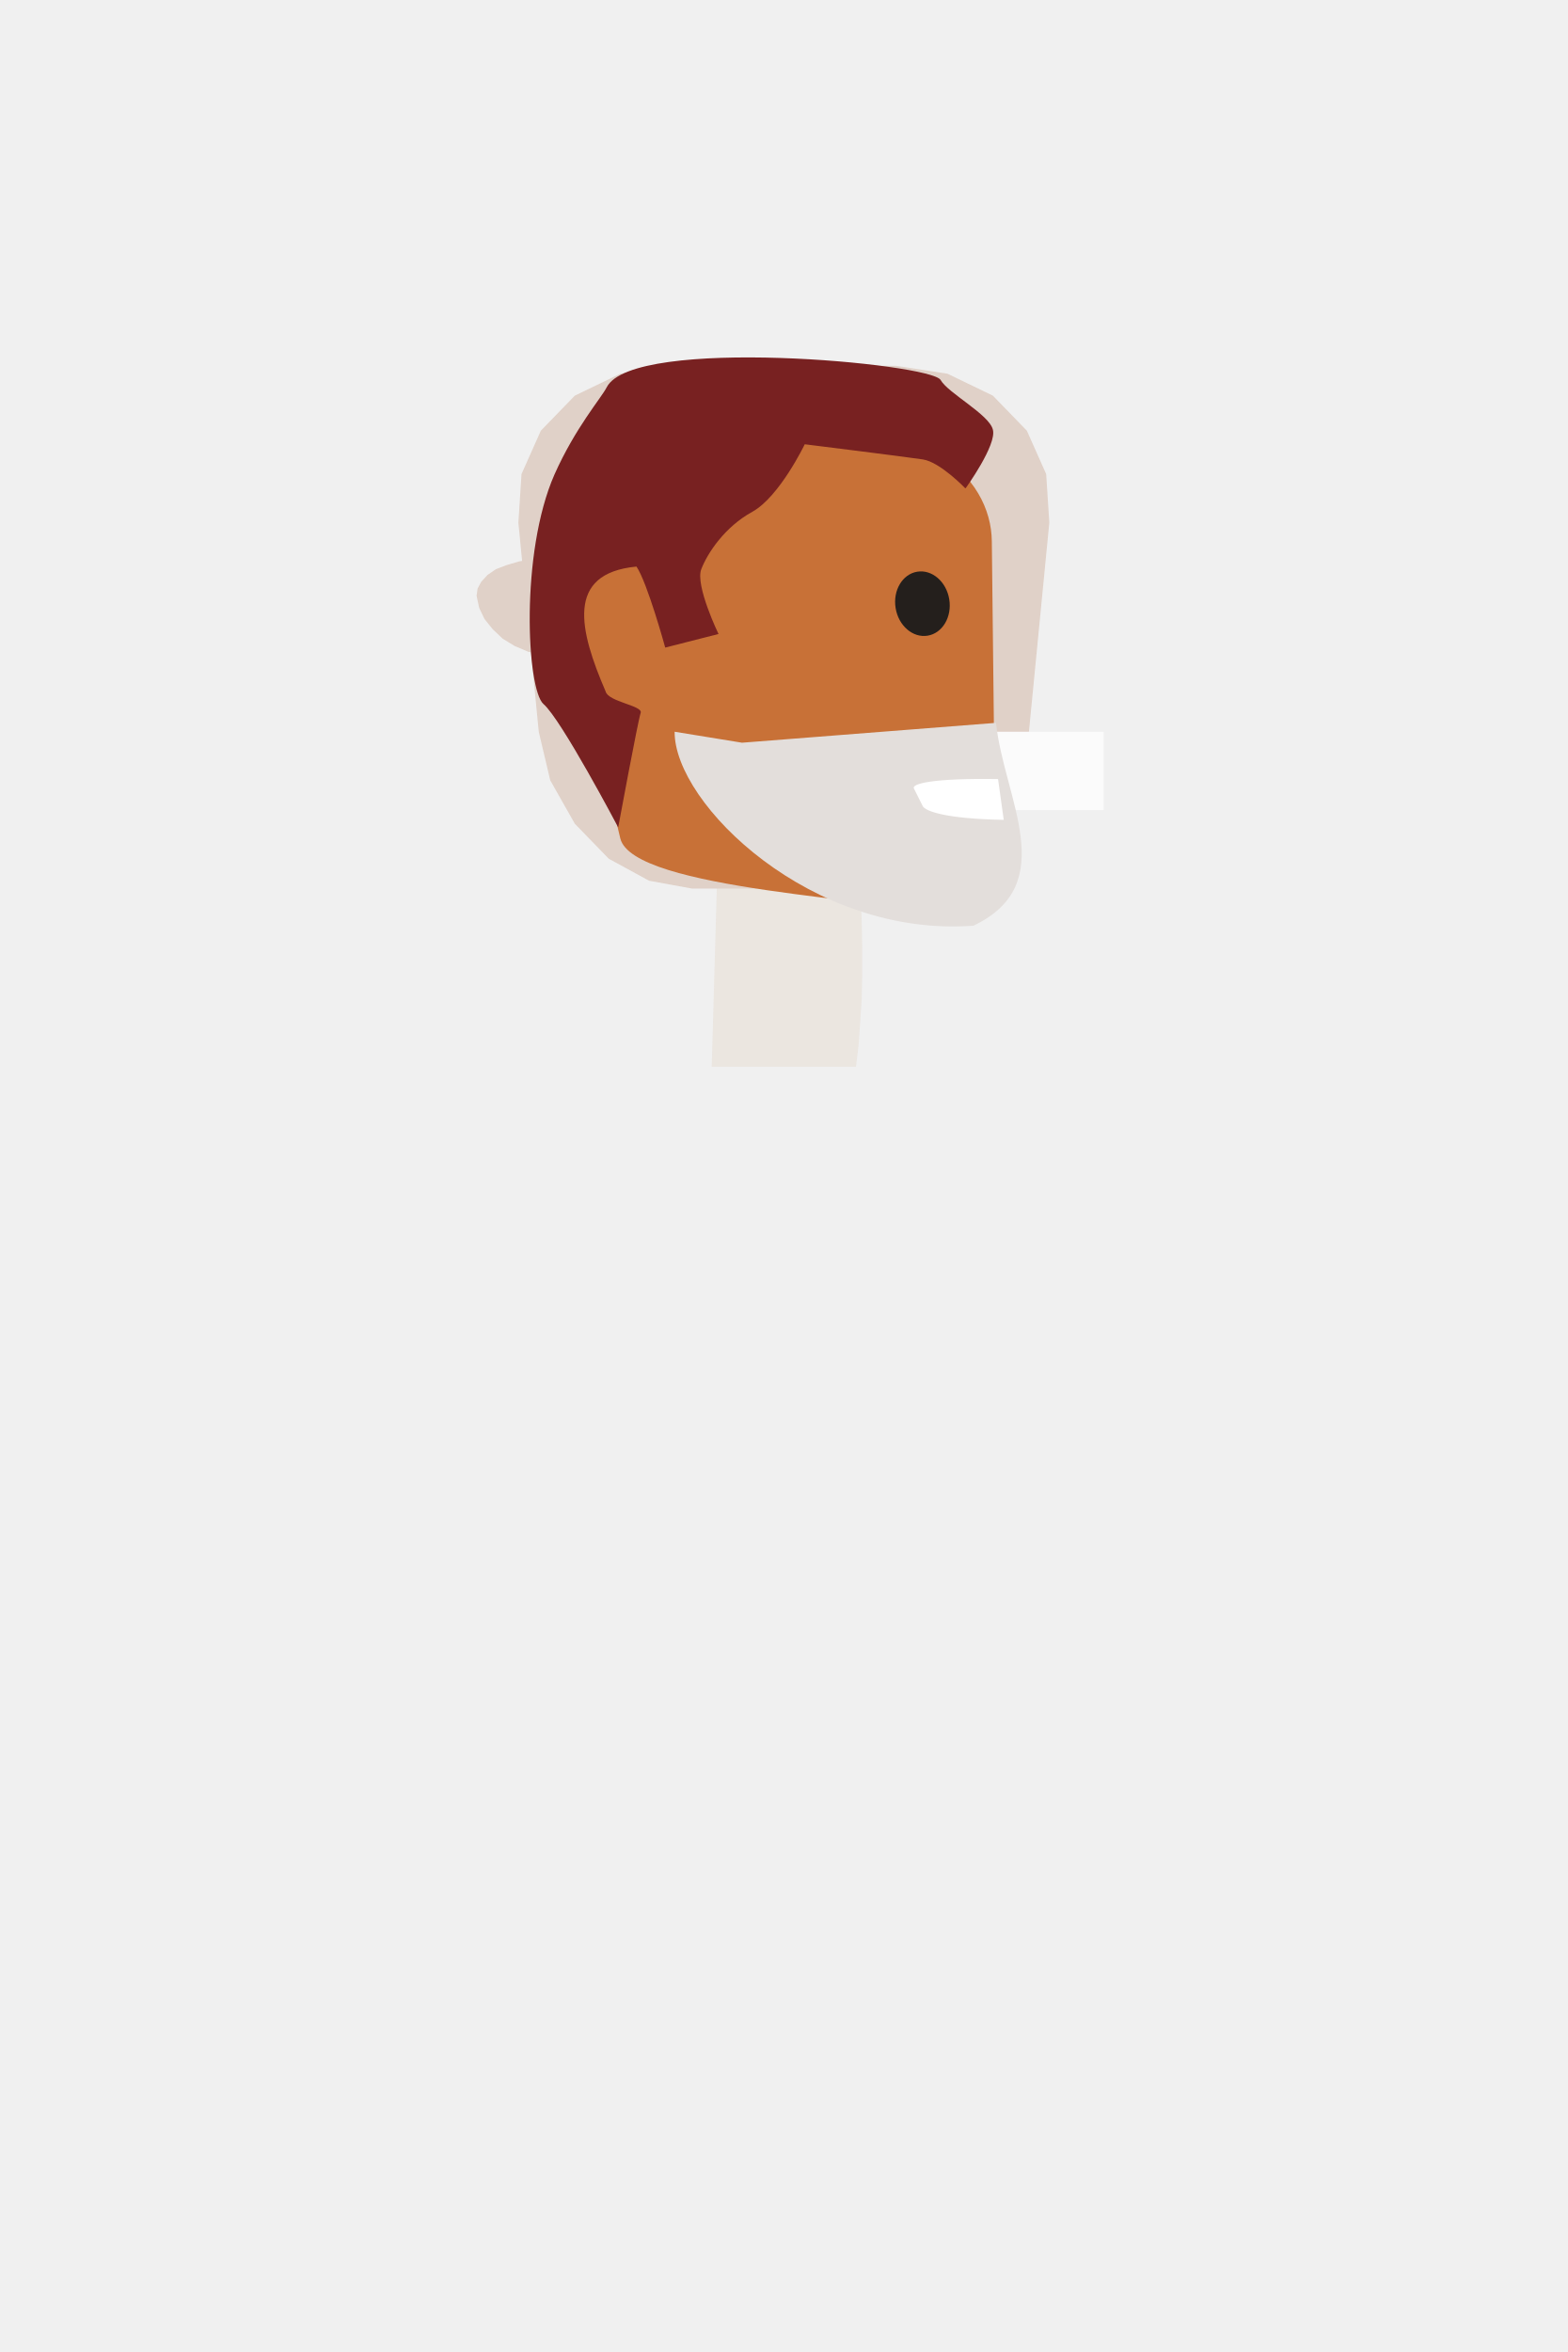
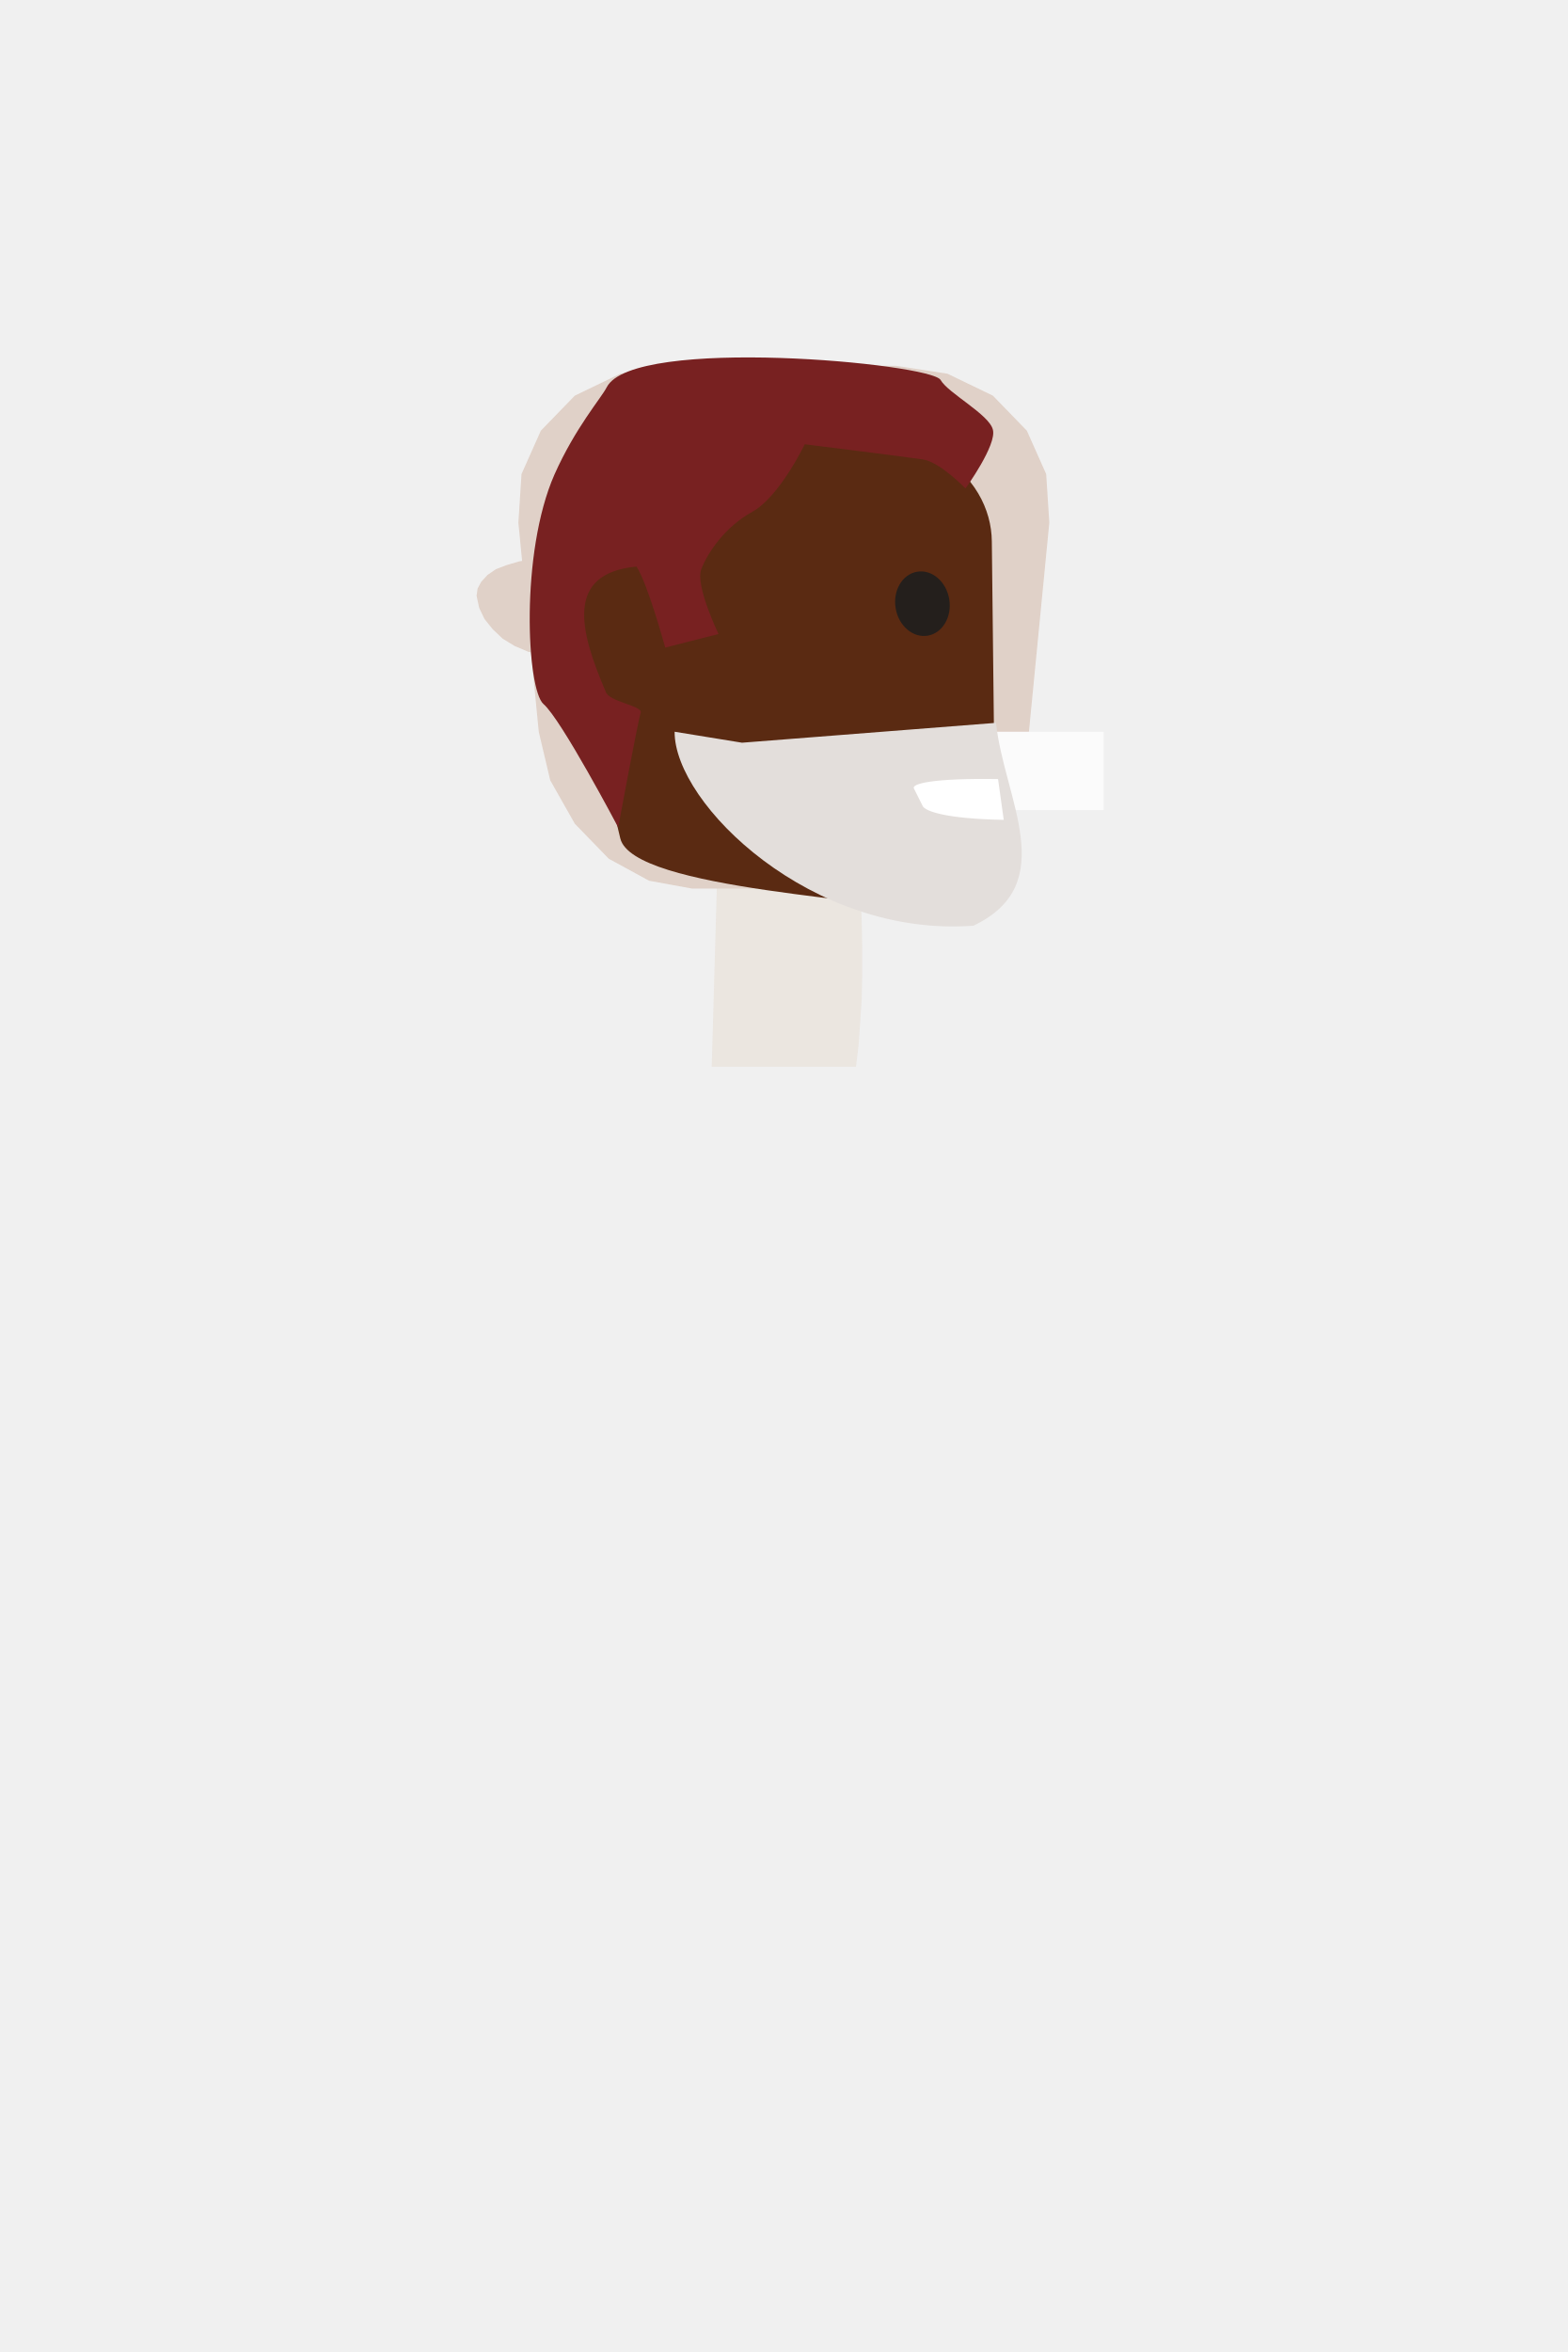
<svg xmlns="http://www.w3.org/2000/svg" width="600" height="900" viewBox="-1.5 -1.2 3 4.5" version="1.1" id="svg16944">
  <defs id="defs16948" />
  <g id="guide" opacity="0.7">
    <path d="M-0.138 0.841L-0.12 0.21L0.12 0.21L0.128 0.274L0.134 0.336L0.14 0.396L0.144 0.454L0.147 0.51L0.149 0.563L0.15 0.615L0.15 0.664L0.149 0.712L0.146 0.757L0.143 0.8L0.138 0.841Z" fill="#e8e1d9" id="path16926" />
    <path d="M-0.451 -0.131L-0.479 -0.13L-0.506 -0.126L-0.53 -0.119L-0.551 -0.111L-0.567 -0.1L-0.579 -0.087L-0.586 -0.074L-0.588 -0.06L-0.583 -0.037L-0.573 -0.016L-0.557 0.004L-0.538 0.022L-0.515 0.036L-0.489 0.047L-0.461 0.053L-0.433 0.055Z" fill="#d9c3b6" id="path16928" />
    <path d="M0.215 -0.5L0.313 -0.485L0.4 -0.443L0.465 -0.376L0.502 -0.293L0.508 -0.2L0.469 0.2L0.447 0.293L0.4 0.376L0.335 0.443L0.258 0.485L0.176 0.5L-0.176 0.5L-0.258 0.485L-0.335 0.443L-0.4 0.376L-0.447 0.293L-0.469 0.2L-0.508 -0.2L-0.502 -0.293L-0.465 -0.376L-0.4 -0.443L-0.313 -0.485L-0.215 -0.5Z" fill="#d9c3b6" id="path16930" />
    <path d="M0.215 -0.16L0.205 -0.123L0.178 -0.095L0.14 -0.085L0.103 -0.095L0.075 -0.123L0.065 -0.16L0.075 -0.197L0.102 -0.225L0.14 -0.235L0.178 -0.225L0.205 -0.198Z" fill="#ffffff" id="path16932" />
    <path d="M0.612 0.2L0.142 0.2L0.142 0.35L0.612 0.35Z" fill="#ffffff" id="path16934" />
    <path d="M-0.08 0H0.08M0 -0.08V0.08" stroke="#b04040" stroke-width="0.01" fill="none" id="path16936" />
  </g>
  <g id="back" />
  <g id="head">
-     <path id="rect480-1-9-5" style="fill:#c87137;stroke-width:0.015;fill-opacity:1" d="m 0.311,0.554 c 0.14,-0.024 0.094,-0.142 0.092,-0.275 l -0.005,-0.443 c -0.001,-0.124 -0.132,-0.259 -0.449,-0.208 -0.317,0.051 -0.395,0.22 -0.366,0.34 l 0.104,0.436 c 0.024,0.1 0.513,0.114 0.624,0.15 z" />
+     <path id="rect480-1-9-5" style="fill:#5a2a12;stroke-width:0.015;fill-opacity:1" d="m 0.311,0.554 c 0.14,-0.024 0.094,-0.142 0.092,-0.275 l -0.005,-0.443 c -0.001,-0.124 -0.132,-0.259 -0.449,-0.208 -0.317,0.051 -0.395,0.22 -0.366,0.34 l 0.104,0.436 c 0.024,0.1 0.513,0.114 0.624,0.15 z" />
    <ellipse style="fill:#241f1c;stroke-width:0.015" id="path639-4-0-5-4" cx="0.269" cy="-0.002" rx="0.052" ry="0.062" transform="rotate(-9.201606)" />
    <path id="rect480-1-4-4" style="fill:#e3dedb;fill-opacity:1;stroke-width:0.015" d="m 0.363,0.571 c 0.168,-0.08 0.058,-0.244 0.043,-0.388 l -0.486,0.038 -0.129,-0.021 c -0.001,0.138 0.263,0.395 0.573,0.371 z" />
    <path style="fill:#782121;fill-opacity:1;stroke-width:0.015" d="m 0.348,-0.266 c 0,0 0.06,-0.083 0.052,-0.112 -0.007,-0.029 -0.086,-0.07 -0.1,-0.095 -0.018,-0.032 -0.588,-0.085 -0.639,0.014 -0.01,0.02 -0.06,0.077 -0.1,0.167 -0.066,0.15 -0.053,0.411 -0.021,0.439 0.034,0.029 0.143,0.236 0.143,0.236 0,0 0.038,-0.205 0.043,-0.219 0.005,-0.014 -0.062,-0.021 -0.067,-0.041 -0.05,-0.116 -0.078,-0.226 0.059,-0.239 0.021,0.031 0.055,0.155 0.055,0.155 l 0.102,-0.026 c 0,0 -0.045,-0.093 -0.033,-0.124 0.012,-0.031 0.045,-0.081 0.098,-0.11 0.052,-0.029 0.1,-0.129 0.1,-0.129 0,0 0.193,0.024 0.226,0.029 0.033,0.005 0.081,0.055 0.081,0.055 z" id="path658" />
  </g>
  <g id="mouth-1" transform="translate(0.05393187,0.02359519)">
    <path id="rect480-1-8-3-0-4" style="fill:#ffffff;fill-opacity:1;stroke-width:0.015" d="M 0.367,0.346 0.356,0.267 c -0.126,-0.002 -0.166,0.009 -0.161,0.018 l 0.017,0.034 c 0.005,0.009 0.042,0.024 0.155,0.026 z" />
  </g>
  <g id="mouth-2" style="display:none">
    <path id="rect480-1-8-3-0-3" style="fill:#ffffff;fill-opacity:1;stroke-width:0.015" d="m 0.406,0.388 -0.01,-0.138 c -0.111,-0.004 -0.146,0.015 -0.142,0.032 l 0.015,0.061 c 0.004,0.017 0.037,0.042 0.137,0.046 z" />
  </g>
  <g id="mouth-3" style="display:none">
    <path id="rect480-1-8-3-0" style="fill:#ffffff;fill-opacity:1;stroke-width:0.015" d="m 0.461,0.459 -0.05,-0.232 c -0.18,-0.009 -0.216,0.064 -0.213,0.099 l 0.008,0.09 c 0.003,0.035 0.094,0.035 0.255,0.043 z" />
  </g>
</svg>
